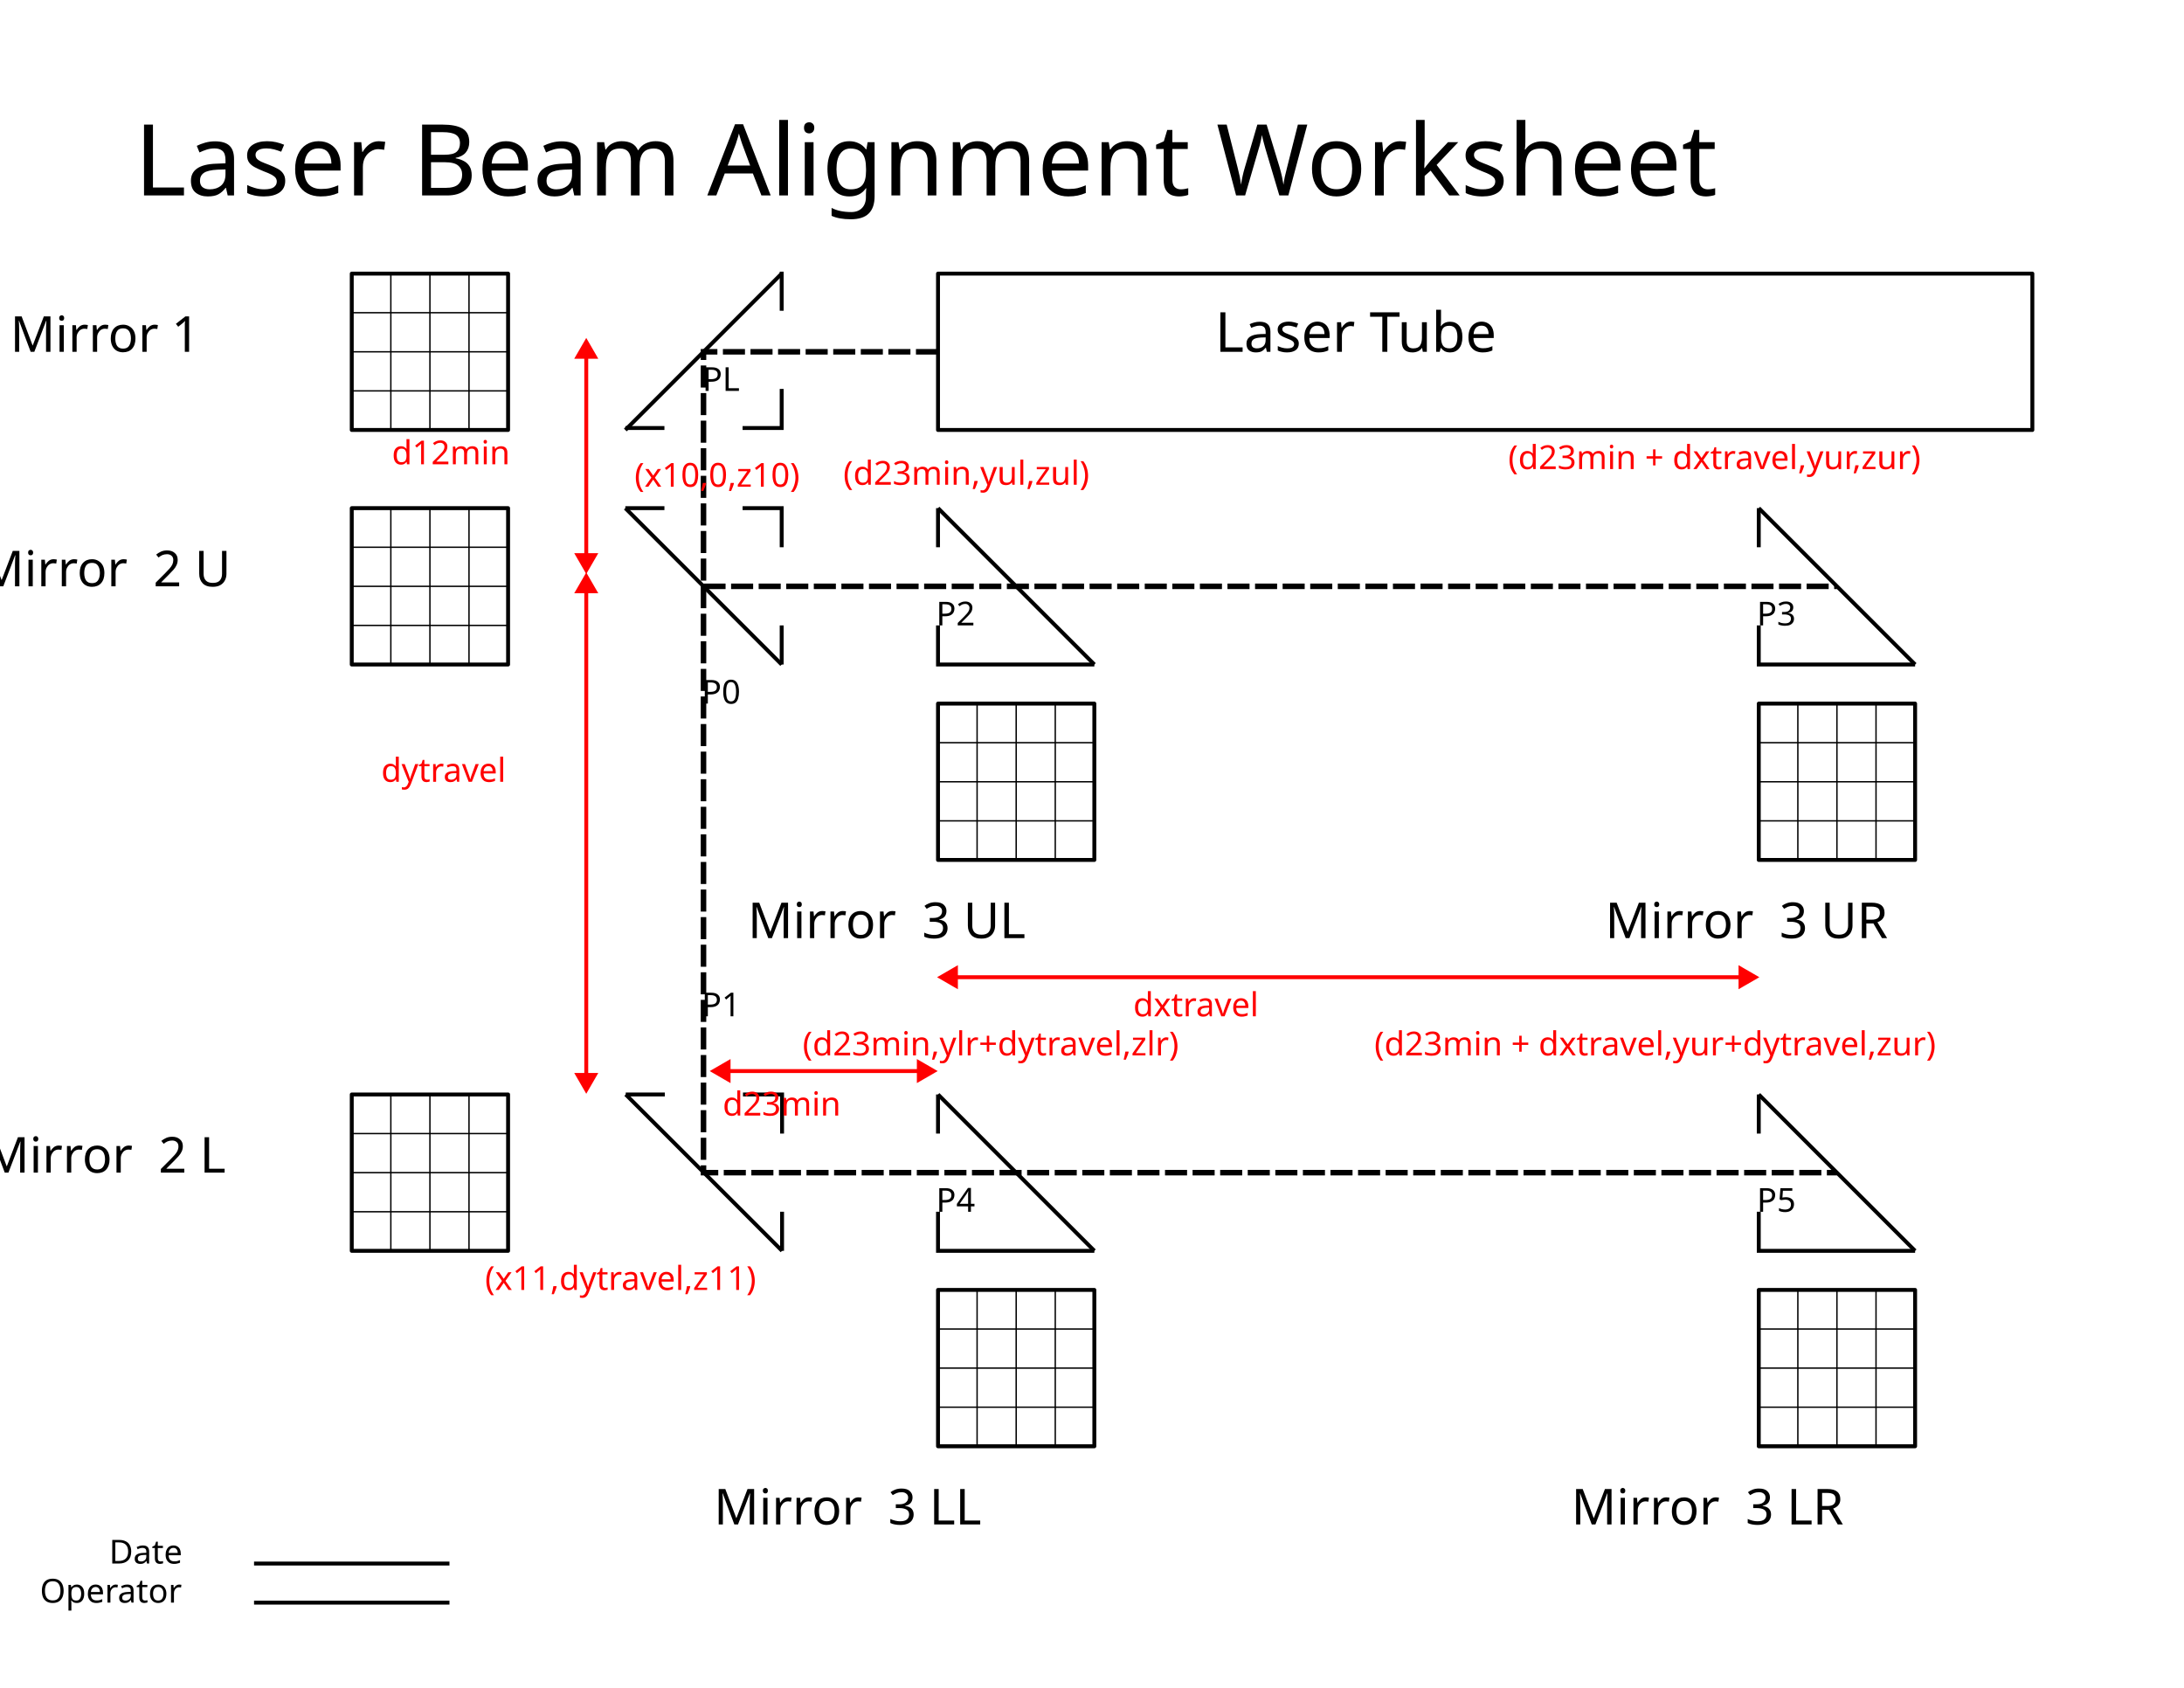
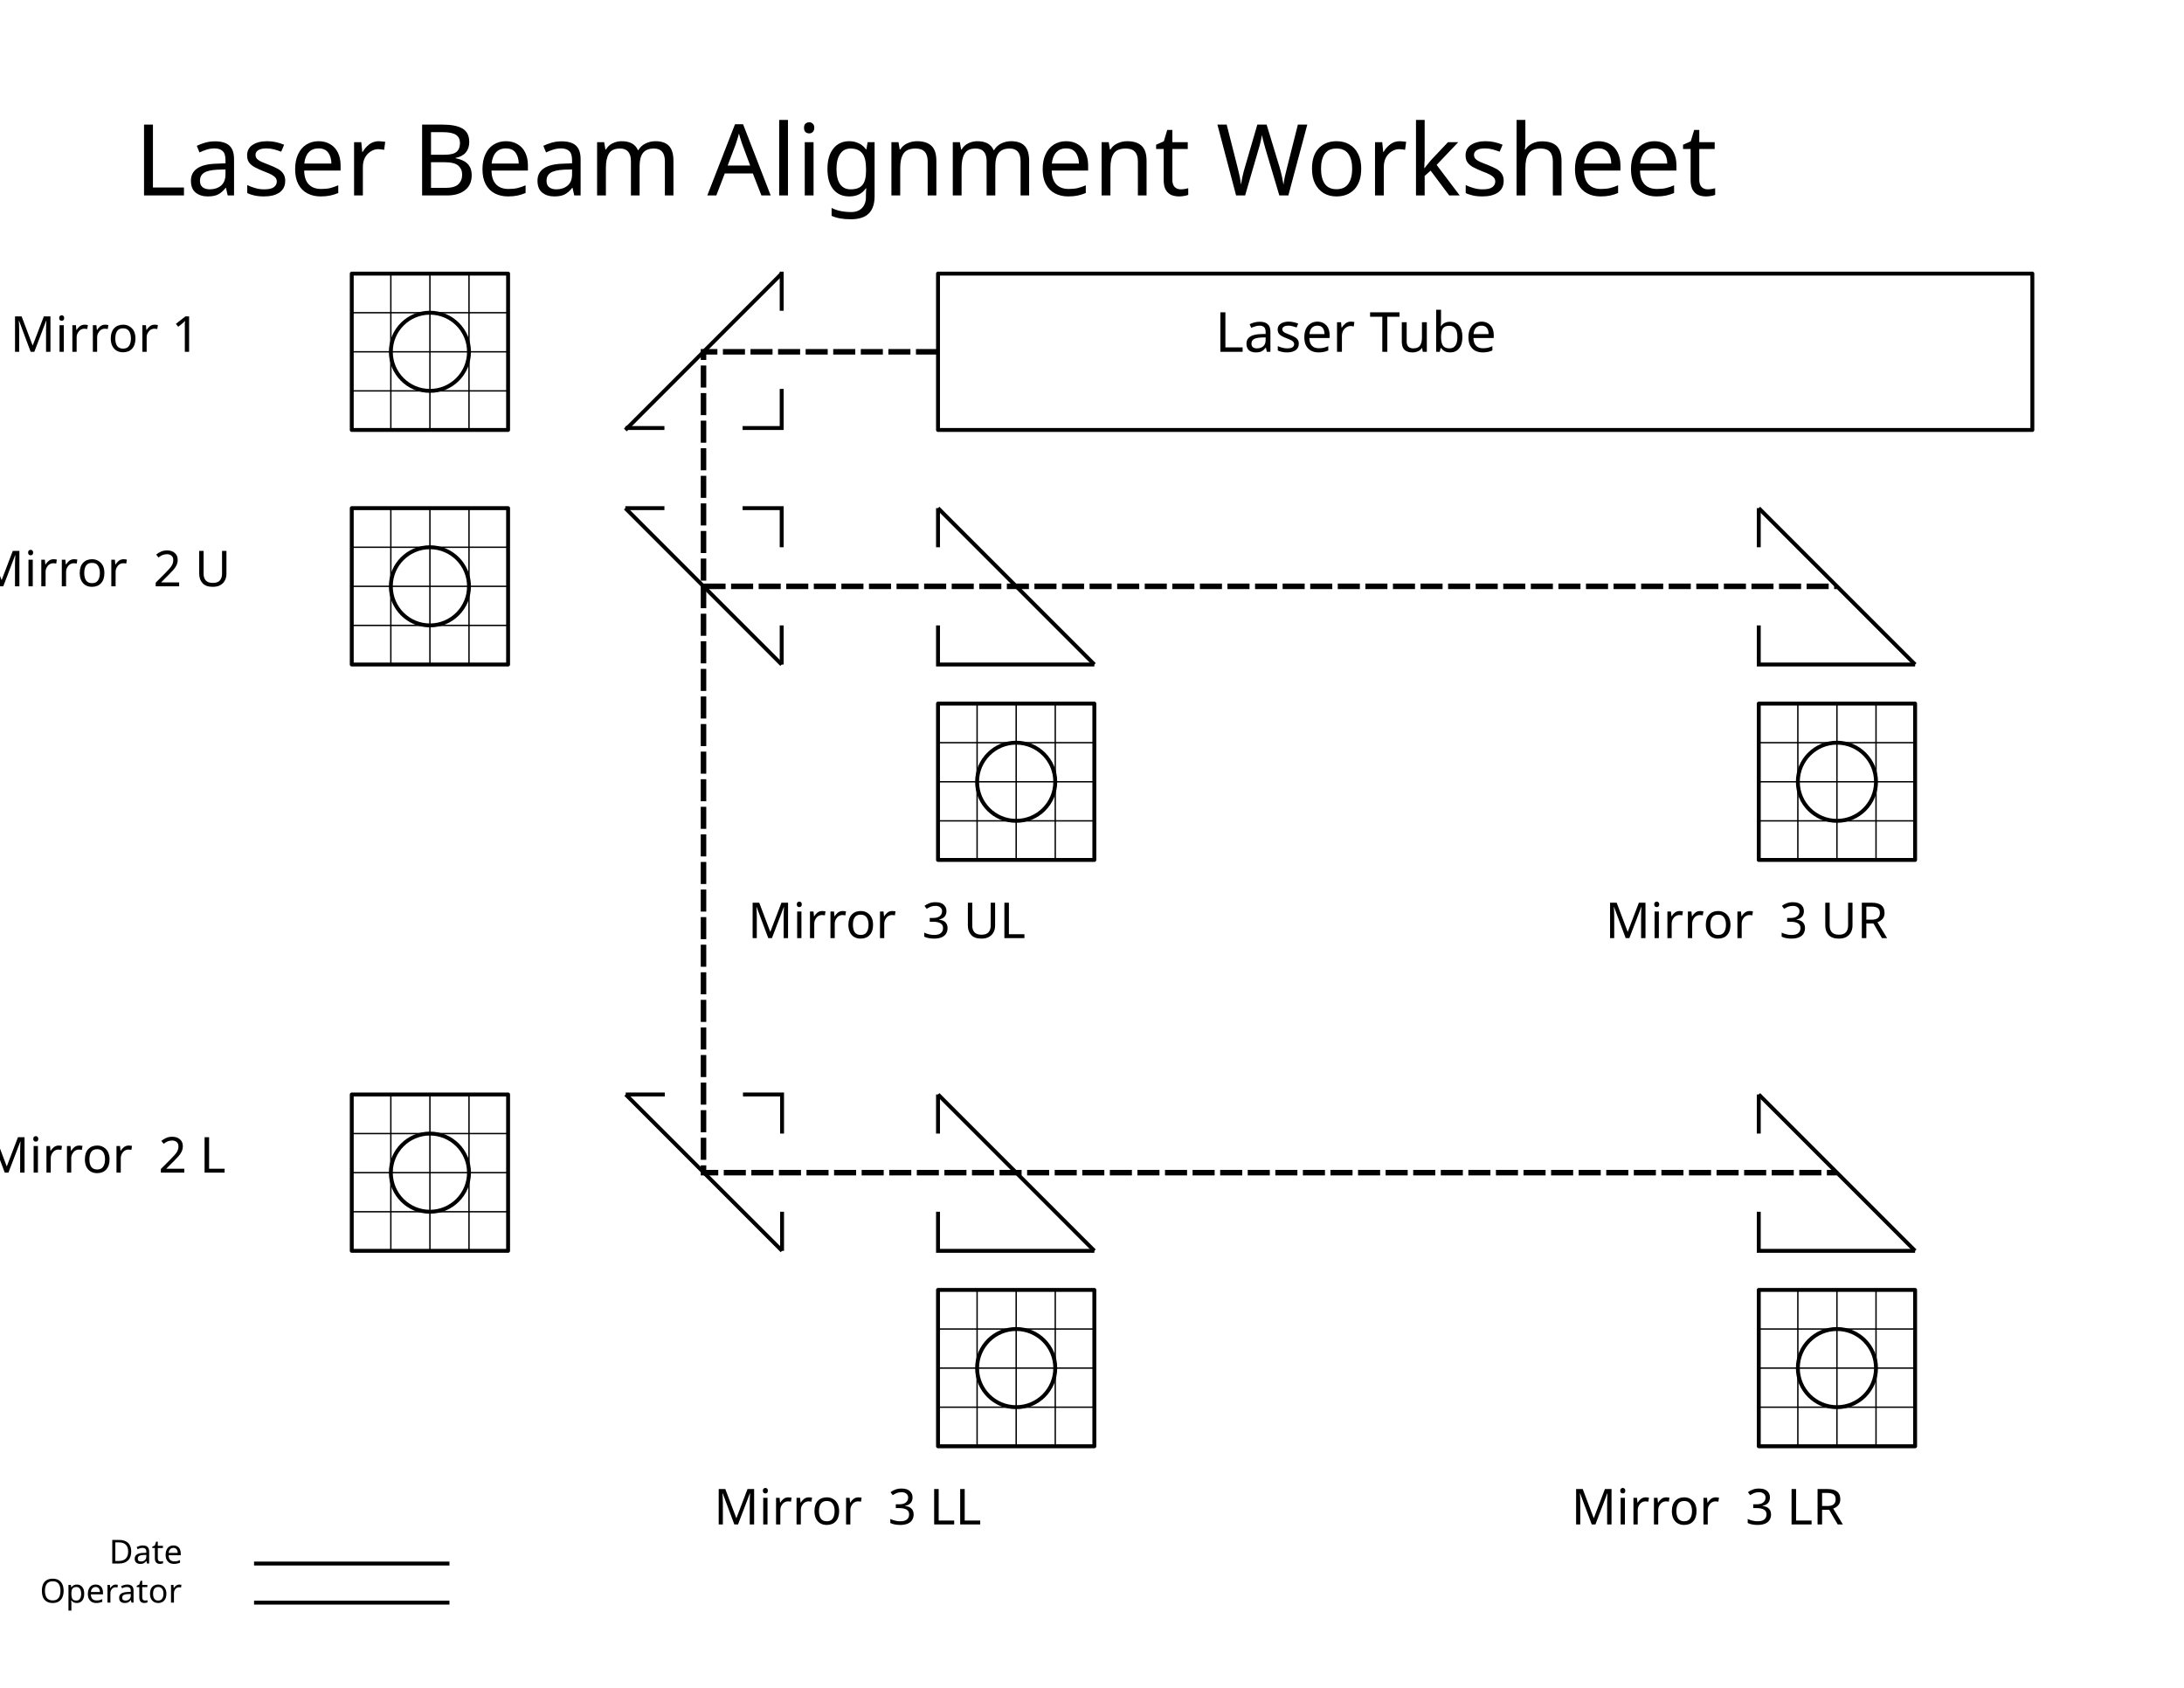
<svg xmlns="http://www.w3.org/2000/svg" width="11in" height="8.5in" viewBox="0 0 279.4 215.9" version="1.1" id="svg1">
  <defs id="defs1">
    <marker style="overflow:visible" id="marker4" refX="0" refY="0" orient="auto-start-reverse" markerWidth="1" markerHeight="1" viewBox="0 0 1 1" preserveAspectRatio="xMidYMid">
      <path transform="scale(0.5)" style="fill:context-stroke;fill-rule:evenodd;stroke:context-stroke;stroke-width:1pt" d="M 5.77,0 -2.88,5 V -5 Z" id="path4" />
    </marker>
    <marker style="overflow:visible" id="Triangle" refX="0" refY="0" orient="auto-start-reverse" markerWidth="1" markerHeight="1" viewBox="0 0 1 1" preserveAspectRatio="xMidYMid">
      <path transform="scale(0.5)" style="fill:context-stroke;fill-rule:evenodd;stroke:context-stroke;stroke-width:1pt" d="M 5.77,0 -2.88,5 V -5 Z" id="path135" />
    </marker>
    <marker style="overflow:visible" id="marker4-9" refX="0" refY="0" orient="auto-start-reverse" markerWidth="1" markerHeight="1" viewBox="0 0 1 1" preserveAspectRatio="xMidYMid">
      <path transform="scale(0.5)" style="fill:context-stroke;fill-rule:evenodd;stroke:context-stroke;stroke-width:1pt" d="M 5.77,0 -2.88,5 V -5 Z" id="path4-4" />
    </marker>
    <marker style="overflow:visible" id="Triangle-7" refX="0" refY="0" orient="auto-start-reverse" markerWidth="1" markerHeight="1" viewBox="0 0 1 1" preserveAspectRatio="xMidYMid">
      <path transform="scale(0.5)" style="fill:context-stroke;fill-rule:evenodd;stroke:context-stroke;stroke-width:1pt" d="M 5.77,0 -2.88,5 V -5 Z" id="path135-8" />
    </marker>
    <marker style="overflow:visible" id="marker4-9-6" refX="0" refY="0" orient="auto-start-reverse" markerWidth="1" markerHeight="1" viewBox="0 0 1 1" preserveAspectRatio="xMidYMid">
      <path transform="scale(0.5)" style="fill:context-stroke;fill-rule:evenodd;stroke:context-stroke;stroke-width:1pt" d="M 5.77,0 -2.88,5 V -5 Z" id="path4-4-1" />
    </marker>
    <marker style="overflow:visible" id="Triangle-7-5" refX="0" refY="0" orient="auto-start-reverse" markerWidth="1" markerHeight="1" viewBox="0 0 1 1" preserveAspectRatio="xMidYMid">
      <path transform="scale(0.5)" style="fill:context-stroke;fill-rule:evenodd;stroke:context-stroke;stroke-width:1pt" d="M 5.77,0 -2.88,5 V -5 Z" id="path135-8-5" />
    </marker>
    <marker style="overflow:visible" id="marker4-5" refX="0" refY="0" orient="auto-start-reverse" markerWidth="1" markerHeight="1" viewBox="0 0 1 1" preserveAspectRatio="xMidYMid">
      <path transform="scale(0.5)" style="fill:context-stroke;fill-rule:evenodd;stroke:context-stroke;stroke-width:1pt" d="M 5.77,0 -2.88,5 V -5 Z" id="path4-47" />
    </marker>
    <marker style="overflow:visible" id="Triangle-4" refX="0" refY="0" orient="auto-start-reverse" markerWidth="1" markerHeight="1" viewBox="0 0 1 1" preserveAspectRatio="xMidYMid">
      <path transform="scale(0.5)" style="fill:context-stroke;fill-rule:evenodd;stroke:context-stroke;stroke-width:1pt" d="M 5.77,0 -2.88,5 V -5 Z" id="path135-4" />
    </marker>
  </defs>
  <g id="layer1">
    <g id="g13">
      <rect style="fill:none;fill-rule:evenodd;stroke:#000000;stroke-width:0.5;stroke-linecap:square;stroke-linejoin:round;stroke-dasharray:none;paint-order:markers stroke fill" id="rect3-4-1-4-4" width="20" height="20" x="225" y="165" />
      <path id="path11-3" style="stroke-width:0.176;stroke-dasharray:none;fill:none;stroke:#000000;stroke-linecap:butt;stroke-linejoin:miter;stroke-opacity:1" d="m 65,50 h -20 m 20,-5 h -20 m 20,-5 h -20 M 60,35 V 55 M 55,35 V 55 M 50,35 V 55" transform="translate(180,130)" />
      <text xml:space="preserve" style="font-size:12.7px;line-height:1.25;font-family:Analecta;-inkscape-font-specification:'Analecta, Normal';text-align:center;letter-spacing:0px;word-spacing:0px;text-anchor:middle;stroke-width:0.265" x="230" y="195" id="text1-2-5-91-0-3">
        <tspan style="font-style:normal;font-variant:normal;font-weight:normal;font-stretch:normal;font-size:6.35px;font-family:Sans;-inkscape-font-specification:'Sans, Normal';font-variant-ligatures:normal;font-variant-caps:normal;font-variant-numeric:normal;font-variant-east-asian:normal;stroke-width:0.265" x="230" y="195" id="tspan4-03-3-3">Mirror  3 LR</tspan>
      </text>
+       <circle style="fill:none;fill-opacity:1;fill-rule:evenodd;stroke:#000000;stroke-width:0.5;stroke-linecap:butt;stroke-linejoin:miter;stroke-miterlimit:4;stroke-dasharray:none;stroke-dashoffset:0;stroke-opacity:1" id="path6-1" cx="235" cy="175" r="5" />
    </g>
    <g id="g19">
      <path style="fill:none;stroke:#000000;stroke-width:0.5;stroke-linecap:butt;stroke-linejoin:miter;stroke-dasharray:none;stroke-opacity:1" d="m 225,140 20,20" id="path3-3-0-9" />
      <path id="path19-9" style="fill:none;stroke:#000000;stroke-width:0.5;stroke-linecap:butt;stroke-linejoin:miter;stroke-dasharray:none;stroke-opacity:1" d="m 225,155 v 5 h 20 m -20,-20 v 5" />
    </g>
    <g id="g12">
      <rect style="fill:none;fill-rule:evenodd;stroke:#000000;stroke-width:0.5;stroke-linecap:square;stroke-linejoin:round;stroke-dasharray:none;paint-order:markers stroke fill" id="rect3-4-1-4-4-4" width="20" height="20" x="225" y="90" />
      <path id="path11-5" style="fill:none;stroke:#000000;stroke-width:0.176;stroke-linecap:butt;stroke-linejoin:miter;stroke-dasharray:none;stroke-opacity:1" d="m 65,50 h -20 m 20,-5 h -20 m 20,-5 h -20 M 60,35 V 55 M 55,35 V 55 M 50,35 V 55" transform="translate(180,55)" />
      <text xml:space="preserve" style="font-size:12.7px;line-height:1.25;font-family:Analecta;-inkscape-font-specification:'Analecta, Normal';text-align:center;letter-spacing:0px;word-spacing:0px;text-anchor:middle;stroke-width:0.265" x="235" y="120" id="text1-2-5-91-5">
        <tspan style="font-style:normal;font-variant:normal;font-weight:normal;font-stretch:normal;font-size:6.35px;font-family:Sans;-inkscape-font-specification:'Sans, Normal';font-variant-ligatures:normal;font-variant-caps:normal;font-variant-numeric:normal;font-variant-east-asian:normal;stroke-width:0.265" x="235" y="120" id="tspan4-03-9">Mirror  3 UR</tspan>
      </text>
+       <circle style="fill:none;fill-opacity:1;fill-rule:evenodd;stroke:#000000;stroke-width:0.5;stroke-linecap:butt;stroke-linejoin:miter;stroke-miterlimit:4;stroke-dasharray:none;stroke-dashoffset:0;stroke-opacity:1" id="path6-0" cx="235" cy="100" r="5" />
    </g>
    <g id="g21">
      <path style="fill:none;stroke:#000000;stroke-width:0.5;stroke-linecap:butt;stroke-linejoin:miter;stroke-dasharray:none;stroke-opacity:1" d="m 225,65 20,20" id="path3-3-9" />
      <path id="path19" style="fill:none;stroke:#000000;stroke-width:0.5;stroke-linecap:butt;stroke-linejoin:miter;stroke-dasharray:none;stroke-opacity:1" d="m 225,80 v 5 L 245,85 M 225,65 v 5" />
    </g>
    <g id="g15" transform="translate(-5.000001)">
      <rect style="fill:none;fill-rule:evenodd;stroke:#000000;stroke-width:0.5;stroke-linecap:square;stroke-linejoin:round;stroke-dasharray:none;paint-order:markers stroke fill" id="rect3-4-1-4" width="20" height="20" x="125" y="165" />
      <path id="path11-44" style="fill:none;stroke:#000000;stroke-width:0.176;stroke-linecap:butt;stroke-linejoin:miter;stroke-dasharray:none;stroke-opacity:1" d="m 65,50 h -20 m 20,-5 h -20 m 20,-5 h -20 M 60,35 V 55 M 55,35 V 55 M 50,35 V 55" transform="translate(80,130)" />
      <text xml:space="preserve" style="font-size:12.7px;line-height:1.25;font-family:Analecta;-inkscape-font-specification:'Analecta, Normal';text-align:center;letter-spacing:0px;word-spacing:0px;text-anchor:middle;stroke-width:0.265" x="125" y="195" id="text1-2-5-91-0">
        <tspan style="font-style:normal;font-variant:normal;font-weight:normal;font-stretch:normal;font-size:6.35px;font-family:Sans;-inkscape-font-specification:'Sans, Normal';font-variant-ligatures:normal;font-variant-caps:normal;font-variant-numeric:normal;font-variant-east-asian:normal;stroke-width:0.265" x="125" y="195" id="tspan4-03-3">Mirror  3 LL</tspan>
      </text>
+       <circle style="fill:none;fill-opacity:1;fill-rule:evenodd;stroke:#000000;stroke-width:0.5;stroke-linecap:butt;stroke-linejoin:miter;stroke-miterlimit:4;stroke-dasharray:none;stroke-dashoffset:0;stroke-opacity:1" id="path6-3" cx="130" cy="175" r="5" transform="translate(5.000001)" />
    </g>
    <g id="g20" transform="translate(-5)">
      <path style="fill:none;stroke:#000000;stroke-width:0.5;stroke-linecap:butt;stroke-linejoin:miter;stroke-dasharray:none;stroke-opacity:1" d="m 125,140 20,20" id="path3-3-0" />
      <path id="path19-4" style="fill:none;stroke:#000000;stroke-width:0.5;stroke-linecap:butt;stroke-linejoin:miter;stroke-dasharray:none;stroke-opacity:1" d="m 125,155 v 5 h 20 m -20,-20 v 5" />
    </g>
    <g id="g14">
      <rect style="fill:none;fill-rule:evenodd;stroke:#000000;stroke-width:0.5;stroke-linecap:square;stroke-linejoin:round;stroke-dasharray:none;paint-order:markers stroke fill" id="rect3-4-1" width="20" height="20" x="120" y="90" />
-       <path id="path11-6" style="stroke-width:0.176;stroke-dasharray:none;fill:none;stroke:#000000;stroke-linecap:butt;stroke-linejoin:miter;stroke-opacity:1" d="m 65,50 h -20 m 20,-5 h -20 m 20,-5 h -20 M 60,35 V 55 M 55,35 V 55 M 50,35 V 55" transform="translate(75,55)" />
+       <path id="path11-6" style="fill:none;stroke:#000000;stroke-width:0.176;stroke-linecap:butt;stroke-linejoin:miter;stroke-dasharray:none;stroke-opacity:1" d="m 65,50 h -20 m 20,-5 h -20 m 20,-5 h -20 M 60,35 V 55 M 55,35 V 55 M 50,35 V 55" transform="translate(75,55)" />
      <text xml:space="preserve" style="font-size:12.7px;line-height:1.25;font-family:Analecta;-inkscape-font-specification:'Analecta, Normal';text-align:center;letter-spacing:0px;word-spacing:0px;text-anchor:middle;stroke-width:0.265" x="125" y="120" id="text1-2-5-91">
        <tspan style="font-style:normal;font-variant:normal;font-weight:normal;font-stretch:normal;font-size:6.35px;font-family:Sans;-inkscape-font-specification:'Sans, Normal';font-variant-ligatures:normal;font-variant-caps:normal;font-variant-numeric:normal;font-variant-east-asian:normal;stroke-width:0.265" x="125" y="120" id="tspan4-03">Mirror  3 UL</tspan>
      </text>
+       <circle style="opacity:1;fill:none;fill-opacity:1;fill-rule:evenodd;stroke:#000000;stroke-width:0.5;stroke-linecap:butt;stroke-linejoin:miter;stroke-miterlimit:4;stroke-dasharray:none;stroke-dashoffset:0;stroke-opacity:1" id="path6" cx="130" cy="100" r="5" />
    </g>
    <g id="g24">
      <path style="fill:none;stroke:#000000;stroke-width:0.5;stroke-linecap:butt;stroke-linejoin:miter;stroke-dasharray:none;stroke-opacity:1" d="m 120,65 20,20" id="path3-3" />
      <path id="path19-3" style="fill:none;stroke:#000000;stroke-width:0.5;stroke-linecap:butt;stroke-linejoin:miter;stroke-dasharray:none;stroke-opacity:1" d="m 120,80 v 5 l 20,2e-6 M 120,65 v 5" />
    </g>
    <g id="g16">
      <rect style="fill:none;fill-rule:evenodd;stroke:#000000;stroke-width:0.5;stroke-linecap:square;stroke-linejoin:round;stroke-dasharray:none;paint-order:markers stroke fill" id="rect3-4-4" width="20" height="20" x="45" y="140" />
      <path id="path11-1" style="stroke-width:0.176;stroke-dasharray:none;fill:none;stroke:#000000;stroke-linecap:butt;stroke-linejoin:miter;stroke-opacity:1" d="m 65,50 h -20 m 20,-5 h -20 m 20,-5 h -20 M 60,35 V 55 M 55,35 V 55 M 50,35 V 55" transform="translate(1.000001e-6,105)" />
+       <circle style="fill:none;fill-opacity:1;fill-rule:evenodd;stroke:#000000;stroke-width:0.5;stroke-linecap:butt;stroke-linejoin:miter;stroke-miterlimit:4;stroke-dasharray:none;stroke-dashoffset:0;stroke-opacity:1" id="path6-93" cx="55" cy="150" r="5" />
      <text xml:space="preserve" style="font-size:12.7px;line-height:1.25;font-family:Analecta;-inkscape-font-specification:'Analecta, Normal';text-align:center;letter-spacing:0px;word-spacing:0px;text-anchor:middle;stroke-width:0.265" x="25" y="150" id="text1-2-5-9">
        <tspan style="font-style:normal;font-variant:normal;font-weight:normal;font-stretch:normal;font-size:6.35px;font-family:Sans;-inkscape-font-specification:'Sans, Normal';font-variant-ligatures:normal;font-variant-caps:normal;font-variant-numeric:normal;font-variant-east-asian:normal;stroke-width:0.265" x="25" y="150" id="tspan4-0">Mirror  2 L</tspan>
      </text>
    </g>
    <g id="g22" transform="translate(0.04981088)">
      <path style="fill:none;stroke:#000000;stroke-width:0.5;stroke-linecap:butt;stroke-linejoin:miter;stroke-dasharray:none;stroke-opacity:1" d="M 80,140 100,160" id="path3-6" />
      <path id="path24-2" style="fill:none;stroke:#000000;stroke-width:0.5;stroke-linecap:butt;stroke-linejoin:miter;stroke-dasharray:none;stroke-opacity:1" d="m 100,155 v 5 m -5,-20 h 5 v 5 m -20,-5 h 5" />
    </g>
    <g id="g17">
      <rect style="fill:none;fill-rule:evenodd;stroke:#000000;stroke-width:0.5;stroke-linecap:square;stroke-linejoin:round;stroke-dasharray:none;paint-order:markers stroke fill" id="rect3-4" width="20" height="20" x="45" y="65" />
      <path id="path11-4" style="stroke-width:0.176;stroke-dasharray:none;fill:none;stroke:#000000;stroke-linecap:butt;stroke-linejoin:miter;stroke-opacity:1" d="m 65,50 h -20 m 20,-5 h -20 m 20,-5 h -20 M 60,35 V 55 M 55,35 V 55 M 50,35 V 55" transform="translate(1.000001e-6,30)" />
      <text xml:space="preserve" style="font-size:12.7px;line-height:1.25;font-family:Analecta;-inkscape-font-specification:'Analecta, Normal';text-align:center;letter-spacing:0px;word-spacing:0px;text-anchor:middle;stroke-width:0.265" x="25" y="75" id="text1-2-5">
        <tspan style="font-style:normal;font-variant:normal;font-weight:normal;font-stretch:normal;font-size:6.35px;font-family:Sans;-inkscape-font-specification:'Sans, Normal';font-variant-ligatures:normal;font-variant-caps:normal;font-variant-numeric:normal;font-variant-east-asian:normal;stroke-width:0.265" x="25" y="75" id="tspan4">Mirror  2 U</tspan>
      </text>
+       <circle style="fill:none;fill-opacity:1;fill-rule:evenodd;stroke:#000000;stroke-width:0.5;stroke-linecap:butt;stroke-linejoin:miter;stroke-miterlimit:4;stroke-dasharray:none;stroke-dashoffset:0;stroke-opacity:1" id="path6-9" cx="55" cy="75" r="5" />
    </g>
    <g id="g23">
      <path style="fill:none;stroke:#000000;stroke-width:0.5;stroke-linecap:butt;stroke-linejoin:miter;stroke-dasharray:none;stroke-opacity:1" d="m 80,65 20,20" id="path3" />
      <path id="path24" style="fill:none;stroke:#000000;stroke-width:0.5;stroke-linecap:butt;stroke-linejoin:miter;stroke-dasharray:none;stroke-opacity:1" d="m 100,80 v 5 M 95,65 h 5 v 5 M 80,65 85,65" />
    </g>
    <g id="g18">
      <rect style="fill:none;fill-rule:evenodd;stroke:#000000;stroke-width:0.5;stroke-linecap:square;stroke-linejoin:round;stroke-dasharray:none;paint-order:markers stroke fill" id="rect3" width="20" height="20" x="45" y="35" />
      <path id="path11" style="stroke-width:0.176;stroke-dasharray:none;fill:none;stroke:#000000;stroke-linecap:butt;stroke-linejoin:miter;stroke-opacity:1" d="m 65,50 h -20 m 20,-5 h -20 m 20,-5 h -20 M 60,35 V 55 M 55,35 V 55 M 50,35 V 55" />
      <text xml:space="preserve" style="font-size:12.7px;line-height:1.25;font-family:Analecta;-inkscape-font-specification:'Analecta, Normal';text-align:center;letter-spacing:0px;word-spacing:0px;text-anchor:middle;stroke-width:0.265" x="25" y="45" id="text1-2">
        <tspan id="tspan1-8" style="font-style:normal;font-variant:normal;font-weight:normal;font-stretch:normal;font-size:6.35px;font-family:Sans;-inkscape-font-specification:'Sans, Normal';font-variant-ligatures:normal;font-variant-caps:normal;font-variant-numeric:normal;font-variant-east-asian:normal;stroke-width:0.265" x="25" y="45">Mirror 1</tspan>
      </text>
+       <circle style="fill:none;fill-opacity:1;fill-rule:evenodd;stroke:#000000;stroke-width:0.5;stroke-linecap:butt;stroke-linejoin:miter;stroke-miterlimit:4;stroke-dasharray:none;stroke-dashoffset:0;stroke-opacity:1" id="path6-7" cx="55" cy="45" r="5" />
    </g>
    <g id="g25">
      <path style="fill:none;stroke:#000000;stroke-width:0.5;stroke-linecap:butt;stroke-linejoin:miter;stroke-dasharray:none;stroke-opacity:1" d="m 100,35 -20,20" id="path1" />
      <path id="path24-6" style="fill:none;stroke:#000000;stroke-width:0.5;stroke-linecap:butt;stroke-linejoin:miter;stroke-dasharray:none;stroke-opacity:1" d="M 85,54.75 H 80 m 20,-5 v 5 h -5 m 5,-20 -2e-6,5" />
    </g>
    <g id="g26">
      <rect style="fill:none;fill-rule:evenodd;stroke:#000000;stroke-width:0.5;stroke-linecap:square;stroke-linejoin:round;stroke-dasharray:none;paint-order:markers stroke fill" id="rect1" width="140" height="20" x="120" y="35" />
      <text xml:space="preserve" style="font-size:12.7px;line-height:1.25;font-family:Analecta;-inkscape-font-specification:'Analecta, Normal';text-align:center;letter-spacing:0px;word-spacing:0px;text-anchor:middle;stroke-width:0.265" x="185" y="45" id="text1">
        <tspan id="tspan1" style="font-style:normal;font-variant:normal;font-weight:normal;font-stretch:normal;font-size:7.056px;font-family:sans-serif;-inkscape-font-specification:'sans-serif, Normal';font-variant-ligatures:normal;font-variant-caps:normal;font-variant-numeric:normal;font-variant-east-asian:normal;stroke-width:0.265" x="185" y="45">Laser Tube</tspan>
      </text>
      <path id="path5" style="fill:none;stroke:#000000;stroke-width:0.706;stroke-linecap:butt;stroke-linejoin:miter;stroke-dasharray:2.822, 0.706;stroke-dashoffset:0;stroke-opacity:1" d="M 90,75 130,75 H 235 M 120,45 H 90 V 75 L 90,150 h 45 100" />
    </g>
    <g id="g27">
      <text xml:space="preserve" style="font-size:12.7px;line-height:1.25;font-family:Analecta;-inkscape-font-specification:'Analecta, Normal';text-align:center;letter-spacing:0px;word-spacing:0px;text-anchor:middle;stroke-width:0.265" x="130" y="25" id="text1-9">
        <tspan id="tspan1-4" style="font-style:normal;font-variant:normal;font-weight:normal;font-stretch:normal;font-size:12.7px;font-family:sans-serif;-inkscape-font-specification:'sans-serif, Normal';font-variant-ligatures:normal;font-variant-caps:normal;font-variant-numeric:normal;font-variant-east-asian:normal;stroke-width:0.265" x="130" y="25">Laser Beam Alignment Worksheet</tspan>
      </text>
      <text xml:space="preserve" style="font-style:normal;font-variant:normal;font-weight:normal;font-stretch:normal;font-size:4.233px;line-height:1.25;font-family:Sans;-inkscape-font-specification:'Sans, Normal';font-variant-ligatures:normal;font-variant-caps:normal;font-variant-numeric:normal;font-variant-east-asian:normal;text-align:center;letter-spacing:0px;word-spacing:0px;text-anchor:middle;stroke-width:0.265" x="22.5" y="200" id="text26">
        <tspan id="tspan26" style="font-style:normal;font-variant:normal;font-weight:normal;font-stretch:normal;font-size:4.233px;font-family:Sans;-inkscape-font-specification:'Sans, Normal';font-variant-ligatures:normal;font-variant-caps:normal;font-variant-numeric:normal;font-variant-east-asian:normal;stroke-width:0.265" x="22.5" y="200">Date</tspan>
      </text>
      <path style="fill:none;stroke:#000000;stroke-width:0.5;stroke-linecap:butt;stroke-linejoin:miter;stroke-dasharray:none;stroke-opacity:1" d="m 32.5,200 h 25" id="path26" />
      <text xml:space="preserve" style="font-style:normal;font-variant:normal;font-weight:normal;font-stretch:normal;font-size:4.233px;line-height:1.25;font-family:Sans;-inkscape-font-specification:'Sans, Normal';font-variant-ligatures:normal;font-variant-caps:normal;font-variant-numeric:normal;font-variant-east-asian:normal;text-align:center;letter-spacing:0px;word-spacing:0px;text-anchor:middle;stroke-width:0.265" x="18.032" y="205" id="text26-1">
        <tspan id="tspan26-3" style="font-style:normal;font-variant:normal;font-weight:normal;font-stretch:normal;font-size:4.233px;font-family:Sans;-inkscape-font-specification:'Sans, Normal';font-variant-ligatures:normal;font-variant-caps:normal;font-variant-numeric:normal;font-variant-east-asian:normal;stroke-width:0.265" x="18.032" y="205">Operator</tspan>
      </text>
      <path style="fill:none;stroke:#000000;stroke-width:0.5;stroke-linecap:butt;stroke-linejoin:miter;stroke-dasharray:none;stroke-opacity:1" d="m 32.5,205 h 25" id="path26-6" />
    </g>
  </g>
-   <g id="layer2">
+   <g id="layer2" style="display:none">
    <text xml:space="preserve" style="font-size:12.7px;line-height:1.25;font-family:Sans;-inkscape-font-specification:'Sans, Normal';text-align:center;letter-spacing:0px;word-spacing:0px;text-anchor:middle;stroke-width:0.265" x="100" y="62.257" id="text2">
      <tspan id="tspan2" style="font-style:normal;font-variant:normal;font-weight:normal;font-stretch:normal;font-size:4.233px;font-family:Sans;-inkscape-font-specification:'Sans, Normal';font-variant-ligatures:normal;font-variant-caps:normal;font-variant-numeric:normal;font-variant-east-asian:normal;fill:#ff0000;fill-opacity:1;stroke-width:0.265" x="100" y="62.257">(x10,0,z10)</tspan>
    </text>
    <text xml:space="preserve" style="font-size:12.7px;line-height:1.25;font-family:Sans;-inkscape-font-specification:'Sans, Normal';text-align:center;letter-spacing:0px;word-spacing:0px;text-anchor:middle;stroke-width:0.265" x="87.648" y="165" id="text2-5">
      <tspan id="tspan2-94" style="font-style:normal;font-variant:normal;font-weight:normal;font-stretch:normal;font-size:4.233px;font-family:Sans;-inkscape-font-specification:'Sans, Normal';font-variant-ligatures:normal;font-variant-caps:normal;font-variant-numeric:normal;font-variant-east-asian:normal;fill:#ff0000;fill-opacity:1;stroke-width:0.265" x="87.648" y="165">(x11,dytravel,z11)</tspan>
    </text>
    <text xml:space="preserve" style="font-size:12.7px;line-height:1.25;font-family:Sans;-inkscape-font-specification:'Sans, Normal';text-align:center;letter-spacing:0px;word-spacing:0px;text-anchor:middle;stroke-width:0.265" x="131.881" y="62.006" id="text2-6">
      <tspan id="tspan2-8" style="font-style:normal;font-variant:normal;font-weight:normal;font-stretch:normal;font-size:4.233px;font-family:Sans;-inkscape-font-specification:'Sans, Normal';font-variant-ligatures:normal;font-variant-caps:normal;font-variant-numeric:normal;font-variant-east-asian:normal;fill:#ff0000;fill-opacity:1;stroke-width:0.265" x="131.881" y="62.006">(d23min,yul,zul)</tspan>
    </text>
    <text xml:space="preserve" style="font-size:12.7px;line-height:1.25;font-family:Sans;-inkscape-font-specification:'Sans, Normal';text-align:center;letter-spacing:0px;word-spacing:0px;text-anchor:middle;stroke-width:0.265" x="108.26" y="142.695" id="text2-2">
      <tspan id="tspan2-9" style="font-style:normal;font-variant:normal;font-weight:normal;font-stretch:normal;font-size:4.233px;font-family:Sans;-inkscape-font-specification:'Sans, Normal';font-variant-ligatures:normal;font-variant-caps:normal;font-variant-numeric:normal;font-variant-east-asian:normal;fill:#ff0000;fill-opacity:1;stroke-width:0.265" x="108.26" y="142.695">d23min</tspan>
    </text>
    <text xml:space="preserve" style="font-size:12.7px;line-height:1.25;font-family:Sans;-inkscape-font-specification:'Sans, Normal';text-align:center;letter-spacing:0px;word-spacing:0px;text-anchor:middle;stroke-width:0.265" x="65.94" y="59.388" id="text2-2-4">
      <tspan id="tspan2-9-31" style="font-style:normal;font-variant:normal;font-weight:normal;font-stretch:normal;font-size:4.233px;font-family:Sans;-inkscape-font-specification:'Sans, Normal';font-variant-ligatures:normal;font-variant-caps:normal;font-variant-numeric:normal;font-variant-east-asian:normal;fill:#ff0000;fill-opacity:1;stroke-width:0.265" x="65.94" y="59.388">d12min</tspan>
    </text>
    <text xml:space="preserve" style="font-size:12.7px;line-height:1.25;font-family:Sans;-inkscape-font-specification:'Sans, Normal';text-align:center;letter-spacing:0px;word-spacing:0px;text-anchor:middle;stroke-width:0.265" x="65" y="100" id="text2-2-7">
      <tspan id="tspan2-9-4" style="font-style:normal;font-variant:normal;font-weight:normal;font-stretch:normal;font-size:4.233px;font-family:Sans;-inkscape-font-specification:'Sans, Normal';font-variant-ligatures:normal;font-variant-caps:normal;font-variant-numeric:normal;font-variant-east-asian:normal;fill:#ff0000;fill-opacity:1;stroke-width:0.265" x="65" y="100">dytravel</tspan>
    </text>
    <text xml:space="preserve" style="font-size:12.7px;line-height:1.25;font-family:Sans;-inkscape-font-specification:'Sans, Normal';text-align:center;letter-spacing:0px;word-spacing:0px;text-anchor:middle;stroke-width:0.265" x="161.246" y="130" id="text2-2-6">
      <tspan id="tspan2-9-3" style="font-style:normal;font-variant:normal;font-weight:normal;font-stretch:normal;font-size:4.233px;font-family:Sans;-inkscape-font-specification:'Sans, Normal';font-variant-ligatures:normal;font-variant-caps:normal;font-variant-numeric:normal;font-variant-east-asian:normal;fill:#ff0000;fill-opacity:1;stroke-width:0.265" x="161.246" y="130">dxtravel</tspan>
    </text>
    <path style="fill:#ff0000;fill-opacity:1;stroke:#ff0000;stroke-width:0.5;stroke-linecap:butt;stroke-linejoin:miter;stroke-dasharray:none;stroke-opacity:1;marker-start:url(#marker4);marker-end:url(#Triangle)" d="M 92.571,137.006 H 118.183" id="path2" />
-     <path style="fill:#ff0000;fill-opacity:1;stroke:#ff0000;stroke-width:0.5;stroke-linecap:butt;stroke-linejoin:miter;stroke-dasharray:none;stroke-opacity:1;marker-start:url(#marker4-5);marker-end:url(#Triangle-4)" d="M 75,71.645 75,45" id="path2-7" />
-     <path style="fill:#ff0000;fill-opacity:1;stroke:#ff0000;stroke-width:0.5;stroke-linecap:butt;stroke-linejoin:miter;stroke-dasharray:none;stroke-opacity:1;marker-start:url(#marker4-9);marker-end:url(#Triangle-7)" d="m 121.656,125 101.644,0" id="path2-0" />
-     <path style="fill:#ff0000;fill-opacity:1;stroke:#ff0000;stroke-width:0.5;stroke-linecap:butt;stroke-linejoin:miter;stroke-dasharray:none;stroke-opacity:1;marker-start:url(#marker4-9-6);marker-end:url(#Triangle-7-5)" d="m 75,75 0,63.134" id="path2-0-6" />
+     <path style="fill:#ff0000;fill-opacity:1;stroke:#ff0000;stroke-width:0.5;stroke-linecap:butt;stroke-linejoin:miter;stroke-dasharray:none;stroke-opacity:1;marker-start:url(#marker4-5);marker-end:url(#Triangle-4)" d="M 75,71.645 V 45" id="path2-7" />
+     <path style="fill:#ff0000;fill-opacity:1;stroke:#ff0000;stroke-width:0.5;stroke-linecap:butt;stroke-linejoin:miter;stroke-dasharray:none;stroke-opacity:1;marker-start:url(#marker4-9);marker-end:url(#Triangle-7)" d="M 121.656,125 H 223.3" id="path2-0" />
+     <path style="fill:#ff0000;fill-opacity:1;stroke:#ff0000;stroke-width:0.5;stroke-linecap:butt;stroke-linejoin:miter;stroke-dasharray:none;stroke-opacity:1;marker-start:url(#marker4-9-6);marker-end:url(#Triangle-7-5)" d="m 75,75 v 63.134" id="path2-0-6" />
    <text xml:space="preserve" style="font-size:12.7px;line-height:1.25;font-family:Sans;-inkscape-font-specification:'Sans, Normal';text-align:center;letter-spacing:0px;word-spacing:0px;text-anchor:middle;stroke-width:0.265" x="227.591" y="60" id="text2-6-4">
      <tspan id="tspan2-8-9" style="font-style:normal;font-variant:normal;font-weight:normal;font-stretch:normal;font-size:4.233px;font-family:Sans;-inkscape-font-specification:'Sans, Normal';font-variant-ligatures:normal;font-variant-caps:normal;font-variant-numeric:normal;font-variant-east-asian:normal;fill:#ff0000;fill-opacity:1;stroke-width:0.265" x="227.591" y="60">(d23min + dxtravel,yur,zur)</tspan>
    </text>
    <text xml:space="preserve" style="font-size:12.7px;line-height:1.25;font-family:Sans;-inkscape-font-specification:'Sans, Normal';text-align:center;letter-spacing:0px;word-spacing:0px;text-anchor:middle;stroke-width:0.265" x="220" y="135" id="text2-6-4-7">
      <tspan id="tspan2-8-9-1" style="font-style:normal;font-variant:normal;font-weight:normal;font-stretch:normal;font-size:4.233px;font-family:Sans;-inkscape-font-specification:'Sans, Normal';font-variant-ligatures:normal;font-variant-caps:normal;font-variant-numeric:normal;font-variant-east-asian:normal;fill:#ff0000;fill-opacity:1;stroke-width:0.265" x="220" y="135">(d23min + dxtravel,yur+dytravel,zur)</tspan>
    </text>
    <text xml:space="preserve" style="font-size:12.7px;line-height:1.25;font-family:Sans;-inkscape-font-specification:'Sans, Normal';text-align:center;letter-spacing:0px;word-spacing:0px;text-anchor:middle;stroke-width:0.265" x="135" y="135" id="text2-6-4-7-2">
      <tspan id="tspan2-8-9-1-6" style="font-style:normal;font-variant:normal;font-weight:normal;font-stretch:normal;font-size:4.233px;font-family:Sans;-inkscape-font-specification:'Sans, Normal';font-variant-ligatures:normal;font-variant-caps:normal;font-variant-numeric:normal;font-variant-east-asian:normal;fill:#ff0000;fill-opacity:1;stroke-width:0.265" x="135" y="135">(d23min,ylr+dytravel,zlr)</tspan>
    </text>
    <text xml:space="preserve" style="font-size:4.233px;line-height:1.25;font-family:Sans;-inkscape-font-specification:'Sans, Normal';text-align:center;letter-spacing:0px;word-spacing:0px;text-anchor:middle;stroke-width:0.265" x="95" y="90" id="text7">
      <tspan id="tspan7" style="stroke-width:0.265" x="95" y="90">P0</tspan>
    </text>
    <text xml:space="preserve" style="font-size:4.233px;line-height:1.25;font-family:Sans;-inkscape-font-specification:'Sans, Normal';text-align:center;letter-spacing:0px;word-spacing:0px;text-anchor:middle;stroke-width:0.265" x="95" y="50" id="text7-3">
      <tspan id="tspan7-8" style="stroke-width:0.265" x="95" y="50">PL</tspan>
    </text>
    <text xml:space="preserve" style="font-size:4.233px;line-height:1.25;font-family:Sans;-inkscape-font-specification:'Sans, Normal';text-align:center;letter-spacing:0px;word-spacing:0px;text-anchor:middle;stroke-width:0.265" x="125" y="80" id="text7-7">
      <tspan id="tspan7-7" style="stroke-width:0.265" x="125" y="80">P2</tspan>
    </text>
    <text xml:space="preserve" style="font-size:4.233px;line-height:1.25;font-family:Sans;-inkscape-font-specification:'Sans, Normal';text-align:center;letter-spacing:0px;word-spacing:0px;text-anchor:middle;stroke-width:0.265" x="125" y="155" id="text7-7-1">
      <tspan id="tspan7-7-2" style="stroke-width:0.265" x="125" y="155">P4</tspan>
    </text>
    <text xml:space="preserve" style="font-size:4.233px;line-height:1.25;font-family:Sans;-inkscape-font-specification:'Sans, Normal';text-align:center;letter-spacing:0px;word-spacing:0px;text-anchor:middle;stroke-width:0.265" x="230" y="155" id="text7-7-1-8">
      <tspan id="tspan7-7-2-8" style="stroke-width:0.265" x="230" y="155">P5</tspan>
    </text>
    <text xml:space="preserve" style="font-size:4.233px;line-height:1.25;font-family:Sans;-inkscape-font-specification:'Sans, Normal';text-align:center;letter-spacing:0px;word-spacing:0px;text-anchor:middle;stroke-width:0.265" x="95" y="130" id="text7-7-5">
      <tspan id="tspan7-7-6" style="stroke-width:0.265" x="95" y="130">P1</tspan>
    </text>
    <text xml:space="preserve" style="font-size:4.233px;line-height:1.25;font-family:Sans;-inkscape-font-specification:'Sans, Normal';text-align:center;letter-spacing:0px;word-spacing:0px;text-anchor:middle;stroke-width:0.265" x="230" y="80" id="text7-7-7">
      <tspan id="tspan7-7-7" style="stroke-width:0.265" x="230" y="80">P3</tspan>
    </text>
  </g>
</svg>
